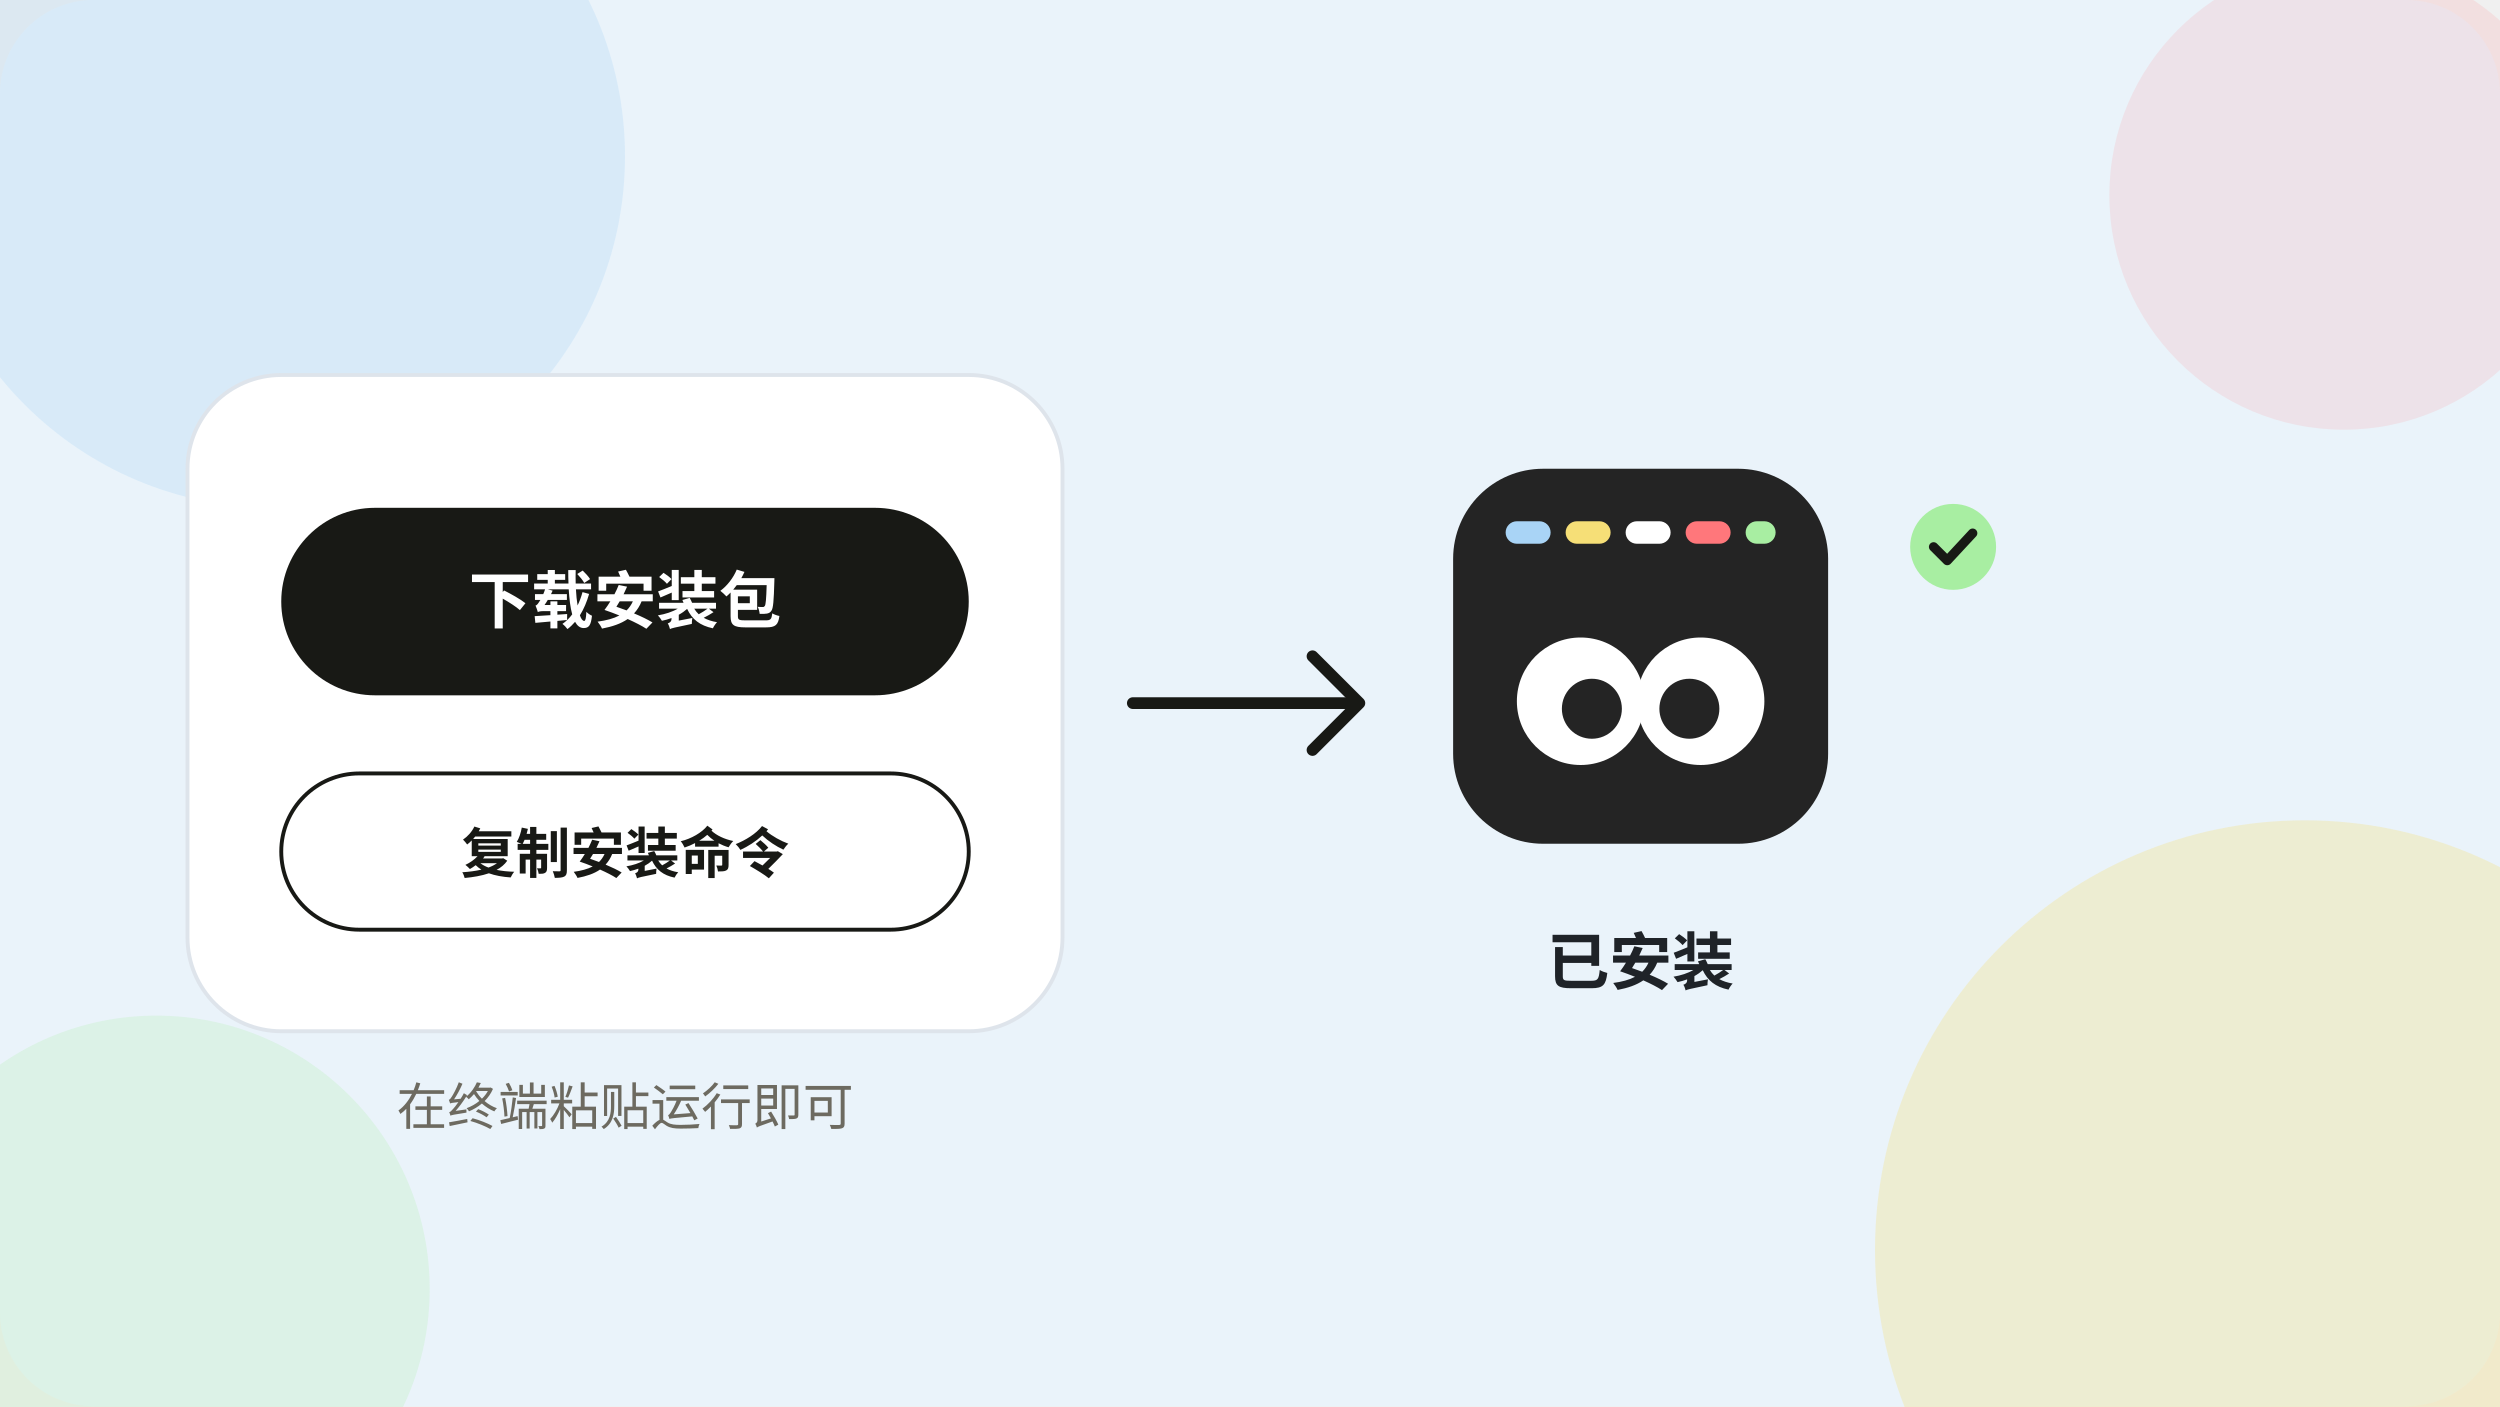
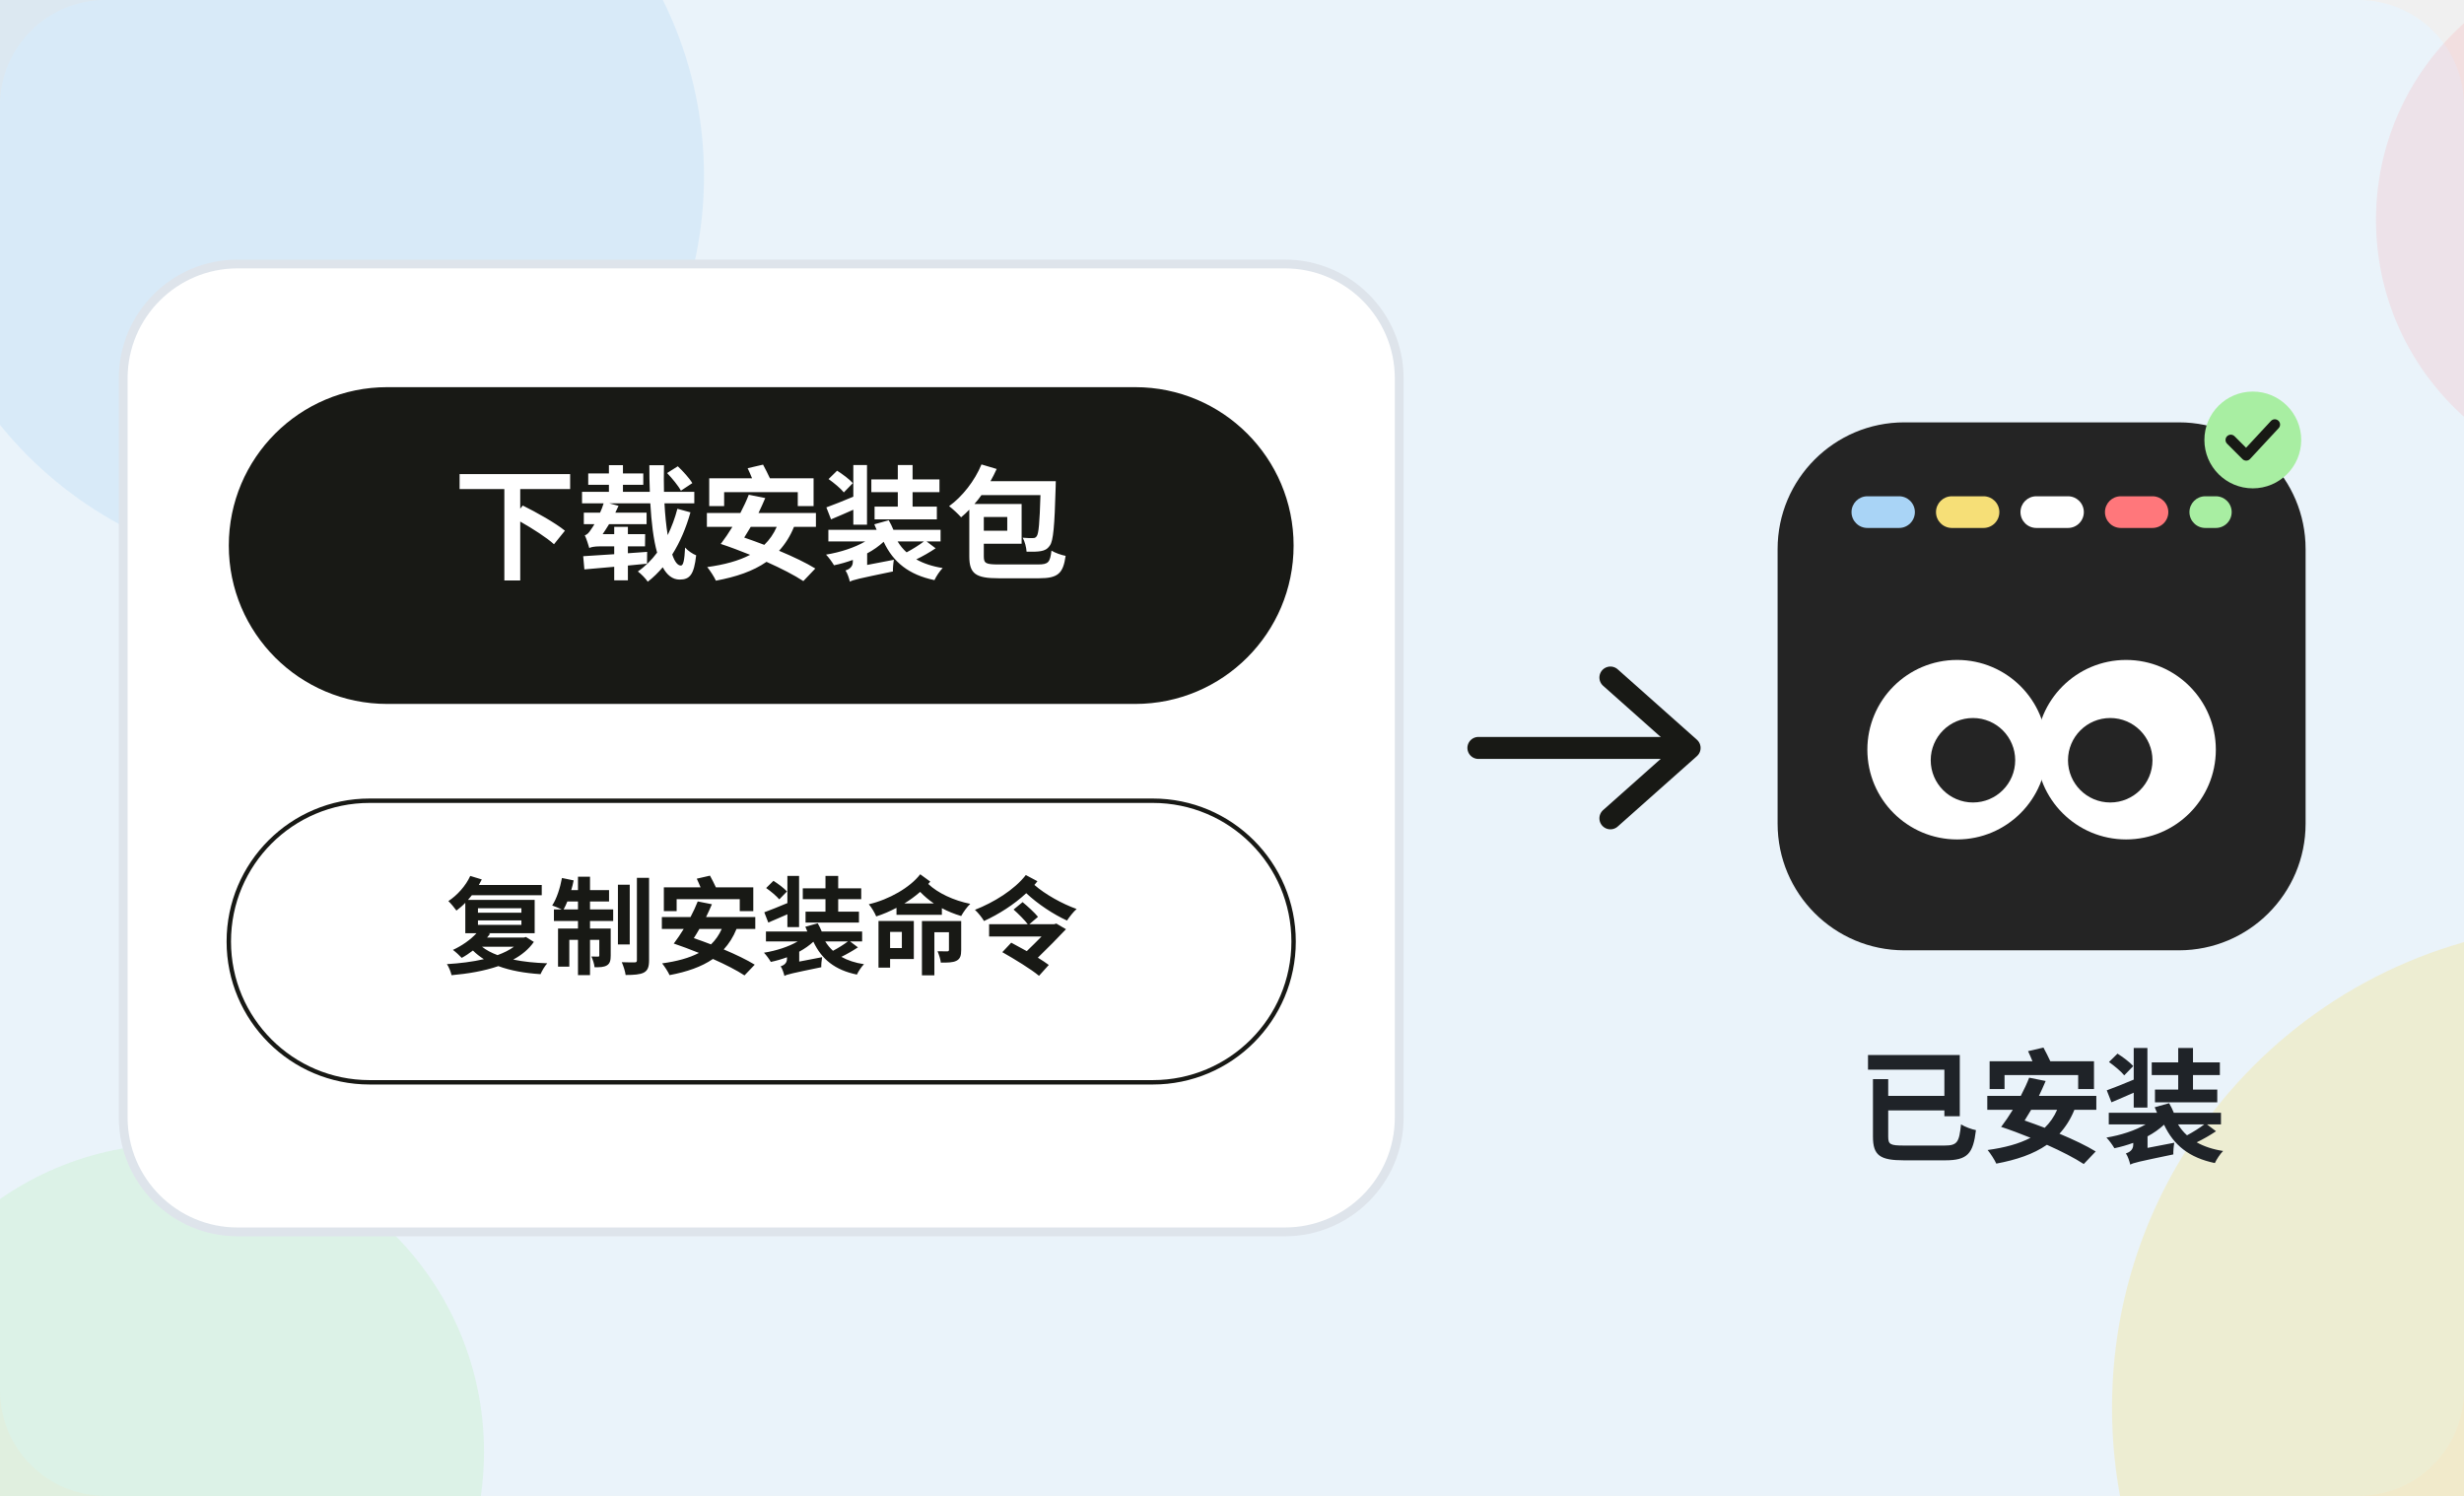
- <svg xmlns="http://www.w3.org/2000/svg" viewBox="0 0 640 360" width="640" height="360" font-family="'MiSans','Noto Sans CJK SC','PingFang SC','Microsoft YaHei',system-ui,sans-serif" role="img" aria-label="示意图：下载安装包并安装">
-   <rect width="640" height="360" rx="24" fill="#EAF3FA" />
+ <svg xmlns="http://www.w3.org/2000/svg" viewBox="0 0 560 340" width="560" height="340" font-family="'MiSans','Noto Sans CJK SC','PingFang SC','Microsoft YaHei',system-ui,sans-serif" role="img" aria-label="示意图：下载安装包并安装">
+   <rect width="560" height="340" rx="24" fill="#EAF3FA" />
  <circle cx="70" cy="40" r="90" fill="#A9D4F6" opacity="0.28" />
  <circle cx="590" cy="320" r="110" fill="#F6DF77" opacity="0.30" />
  <circle cx="600" cy="50" r="60" fill="#FF777B" opacity="0.14" />
  <circle cx="40" cy="330" r="70" fill="#A8EEA2" opacity="0.22" />
-   <rect x="48" y="96" width="224" height="168" rx="24" fill="#FFFFFF" stroke="#DEE4EB" />
-   <rect x="72" y="130" width="176" height="48" rx="24" fill="#181915" />
-   <text x="160" y="159.5" font-size="16" font-weight="600" fill="#fff" text-anchor="middle">下载安装包</text>
-   <rect x="72" y="198" width="176" height="40" rx="20" fill="#FFFFFF" stroke="#181915" />
-   <text x="160" y="223.5" font-size="14" font-weight="600" fill="#181915" text-anchor="middle">复制安装命令</text>
-   <path d="M290 180h56" stroke="#181915" stroke-width="3" stroke-linecap="round" />
-   <path d="M336 168l12 12-12 12" fill="none" stroke="#181915" stroke-width="3" stroke-linecap="round" stroke-linejoin="round" />
-   <g transform="translate(372 120) scale(0.96)">
+   <rect x="28" y="60" width="290" height="220" rx="26" fill="#FFFFFF" stroke="#DEE4EB" stroke-width="2" />
+   <rect x="52" y="88" width="242" height="72" rx="36" fill="#181915" />
+   <text x="173" y="129.5" font-size="28" font-weight="600" fill="#fff" text-anchor="middle">下载安装包</text>
+   <rect x="52" y="182" width="242" height="64" rx="32" fill="#FFFFFF" stroke="#181915" />
+   <text x="173" y="219.5" font-size="24" font-weight="600" fill="#181915" text-anchor="middle">复制安装命令</text>
+   <path d="M336 170h44" stroke="#181915" stroke-width="5" stroke-linecap="round" />
+   <path d="M366 154l18 16-18 16" fill="none" stroke="#181915" stroke-width="5" stroke-linecap="round" stroke-linejoin="round" />
+   <g transform="translate(404 96) scale(1.2)">
    <rect width="100" height="100" rx="24" fill="#242424" />
    <circle cx="34" cy="62" r="17" fill="#fff" />
    <circle cx="66" cy="62" r="17" fill="#fff" />
    <circle cx="37" cy="64" r="8" fill="#242424" />
    <circle cx="63" cy="64" r="8" fill="#242424" />
    <g>
      <rect x="14" y="14" width="12" height="6" rx="3" fill="#A9D4F6" />
      <rect x="30" y="14" width="12" height="6" rx="3" fill="#F6DF77" />
      <rect x="46" y="14" width="12" height="6" rx="3" fill="#fff" />
      <rect x="62" y="14" width="12" height="6" rx="3" fill="#FF777B" />
      <rect x="78" y="14" width="8" height="6" rx="3" fill="#A8EEA2" />
    </g>
  </g>
-   <circle cx="500" cy="140" r="11" fill="#A8EEA2" />
-   <path d="M495 140l3.5 3.5 6.5-7" fill="none" stroke="#181915" stroke-width="2.4" stroke-linecap="round" stroke-linejoin="round" />
-   <text x="420" y="252" font-size="16" font-weight="600" fill="#1F2328" text-anchor="middle">已安装</text>
-   <text x="160" y="288" font-size="13" font-weight="400" fill="#6D6A60" text-anchor="middle">在终端粘贴运行即可</text>
+   <circle cx="512" cy="100" r="11" fill="#A8EEA2" />
+   <path d="M507 100l3.5 3.5 6.5-7" fill="none" stroke="#181915" stroke-width="2.4" stroke-linecap="round" stroke-linejoin="round" />
+   <text x="464" y="262" font-size="28" font-weight="700" fill="#1F2328" text-anchor="middle">已安装</text>
</svg>
